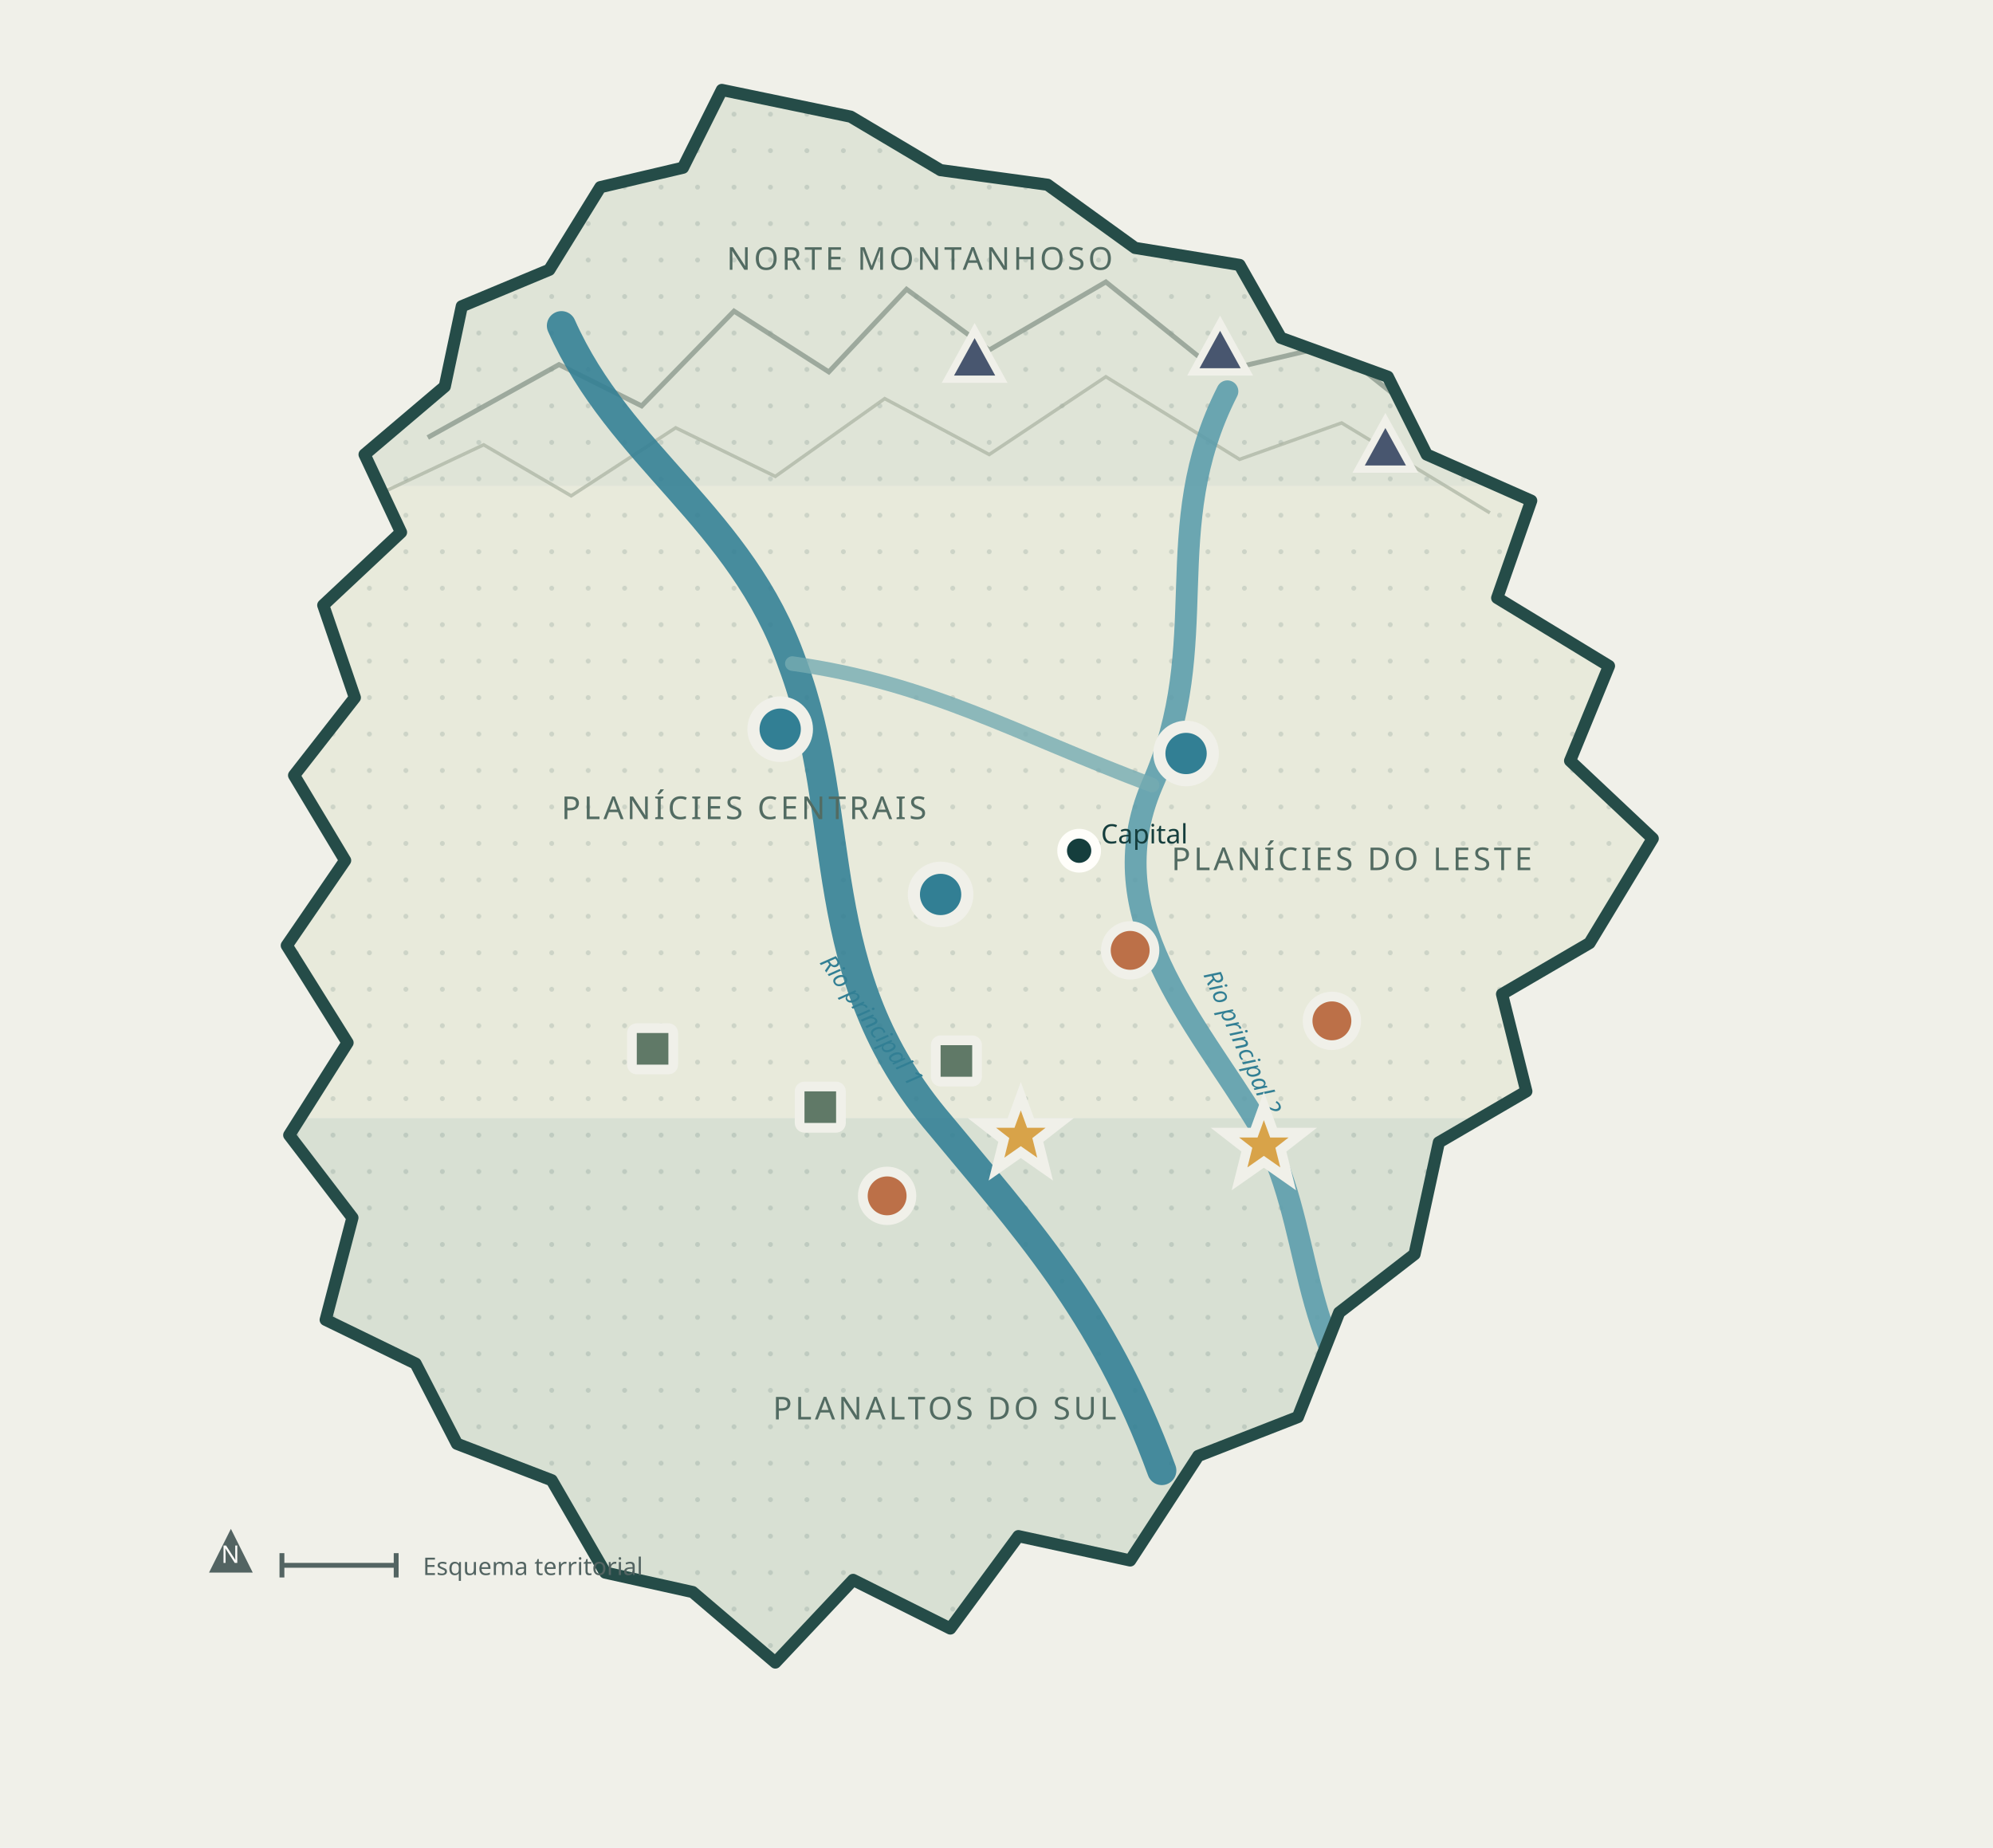
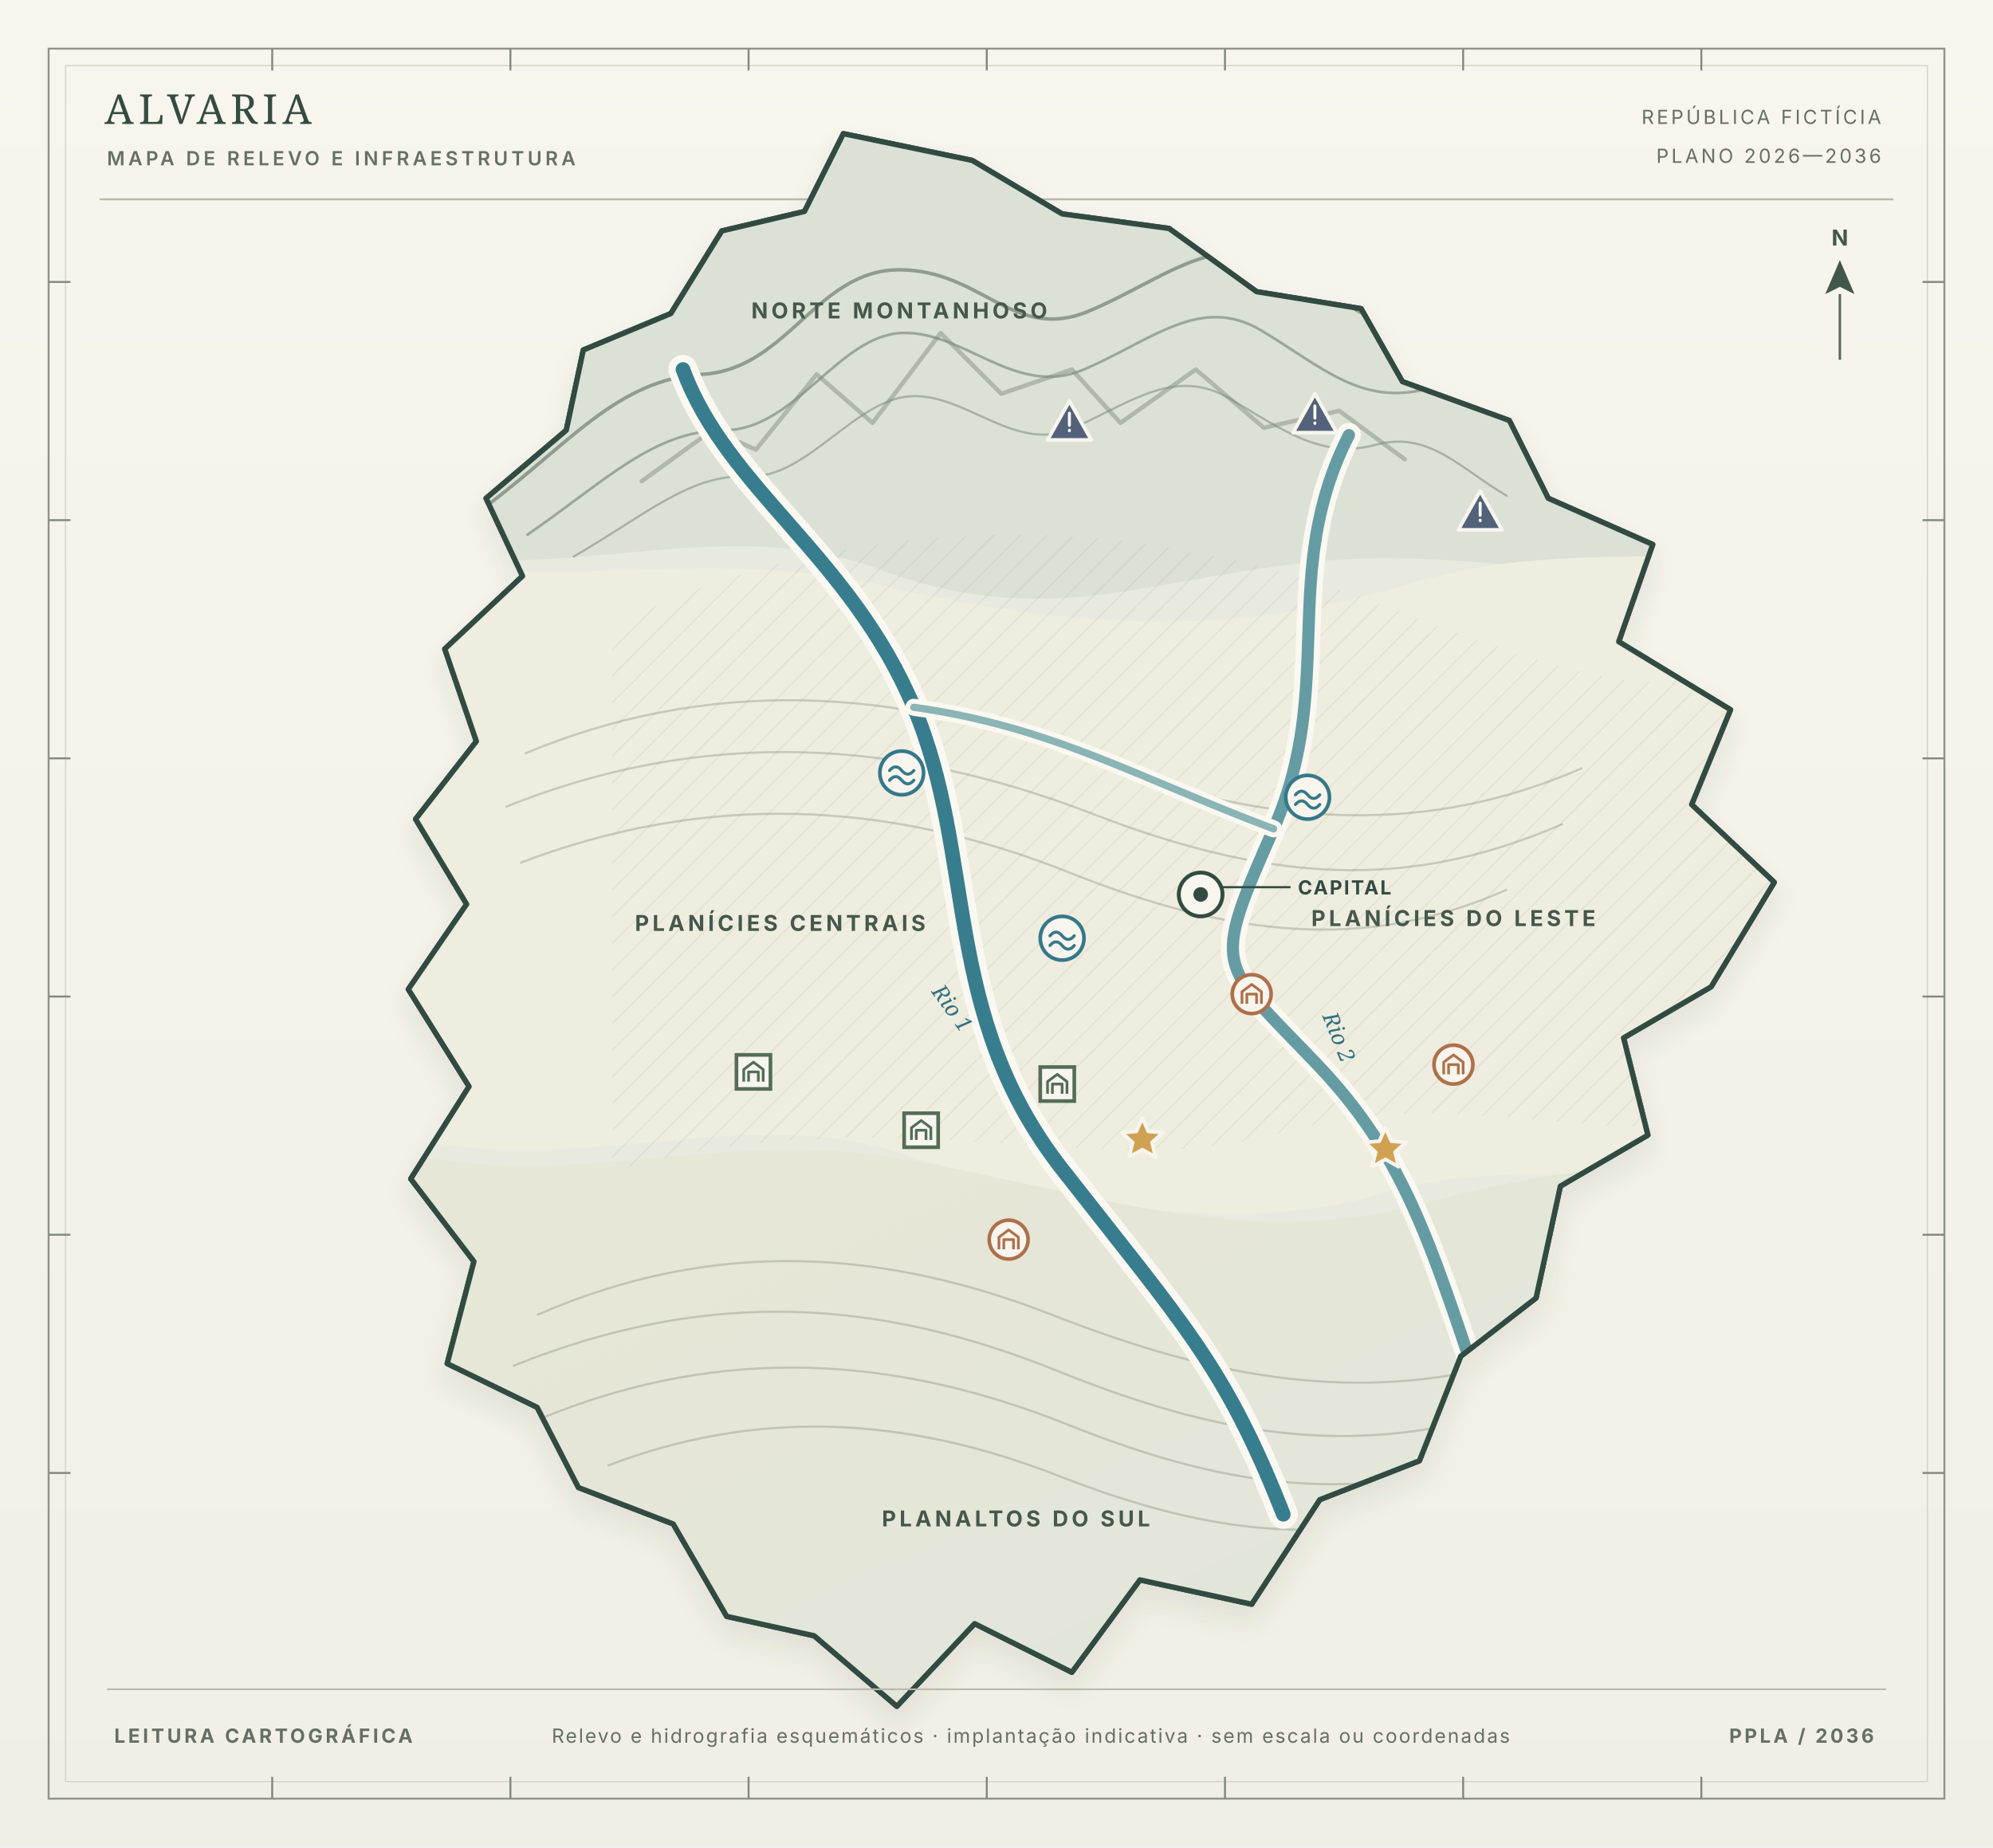
- <svg xmlns="http://www.w3.org/2000/svg" viewBox="0 0 820 760" role="img" aria-labelledby="title desc">
+ <svg xmlns="http://www.w3.org/2000/svg" width="820" height="760" viewBox="0 0 820 760" role="img" aria-labelledby="title desc">
  <defs>
+     <linearGradient id="paper" x1="0" y1="0" x2="0" y2="1">
+       <stop stop-color="#f7f5ed" />
+       <stop offset="1" stop-color="#f1efe5" />
+     </linearGradient>
+     <linearGradient id="upland" x1="0" y1="0" x2="1" y2="1">
+       <stop stop-color="#e8e7d7" />
+       <stop offset="1" stop-color="#dfe5d8" />
+     </linearGradient>
    <clipPath id="country">
      <path d="M297 37 350 48 387 70 431 76 467 102 510 109 527 139 571 155 587 187 630 206 616 246 662 274 646 313 680 345 654 388 618 409 628 449 592 470 582 516 551 540 534 583 493 599 465 642 419 632 391 670 351 650 319 684 285 655 249 647 227 609 188 594 171 561 134 543 145 501 119 467 143 429 118 389 142 354 121 319 146 287 133 249 165 219 150 187 183 159 190 126 226 111 247 77 281 69Z" />
    </clipPath>
-     <pattern id="dots" width="15" height="15" patternUnits="userSpaceOnUse">
-       <circle cx="2" cy="2" r="1" fill="#153e3d" opacity=".13" />
+     <filter id="relief-shadow" x="-20%" y="-20%" width="140%" height="145%">
+       <feDropShadow dx="0" dy="6" stdDeviation="5" flood-color="#3b4d41" flood-opacity=".10" />
+     </filter>
+     <pattern id="field-hatch" width="11" height="11" patternUnits="userSpaceOnUse">
+       <path d="M0 11 11 0" stroke="#74836f" stroke-opacity=".20" stroke-width=".6" />
    </pattern>
+     <g id="water">
+       <circle r="9" fill="#f7f5ed" stroke="#34788a" stroke-width="1.5" />
+       <path d="M-5-1q2.5-3 5 0t5 0M-5 3q2.5-3 5 0t5 0" fill="none" stroke="#34788a" stroke-width="1.25" stroke-linecap="round" />
+     </g>
+     <g id="works">
+       <rect x="-7" y="-7" width="14" height="14" fill="#f7f5ed" stroke="#526d57" stroke-width="1.5" />
+       <path d="M-4 4v-5l4-3 4 3v5M-2 4V0h4v4" fill="none" stroke="#526d57" stroke-width="1.1" stroke-linejoin="round" />
+     </g>
+     <g id="solar">
+       <path d="m0-9 2.5 5.5 6 .5-4.5 4 1.4 6L0 4l-5.4 3 1.4-6-4.5-4 6-.5Z" fill="#d1a153" stroke="#f7f5ed" stroke-width="1.5" stroke-linejoin="round" />
+     </g>
+     <g id="urban">
+       <circle r="8" fill="#f7f5ed" stroke="#ae704c" stroke-width="1.5" />
+       <path d="M-4 4V-1l4-3 4 3v5M-2 4V0h4v4" fill="none" stroke="#ae704c" stroke-width="1.1" stroke-linejoin="round" />
+     </g>
+     <g id="seismic">
+       <path d="M0-9 9 7H-9Z" fill="#52627a" stroke="#f7f5ed" stroke-width="1.5" stroke-linejoin="round" />
+       <path d="M0-4v5m0 2v.2" stroke="#fff" stroke-width="1.2" stroke-linecap="round" />
+     </g>
  </defs>
-   <rect width="820" height="760" fill="#f0f0e9" />
-   <g clip-path="url(#country)">
-     <rect x="100" y="20" width="610" height="180" fill="#dfe4d7" />
-     <rect x="100" y="200" width="610" height="260" fill="#e8eadb" />
-     <rect x="100" y="460" width="610" height="250" fill="#d8e0d3" />
-     <rect x="100" y="20" width="610" height="700" fill="url(#dots)" />
-     <path d="M176 180 230 150 264 167 302 128 341 153 373 119 407 144 455 116 501 153 548 142 592 177 660 215" fill="none" stroke="#87968a" stroke-width="2" opacity=".75" />
-     <path d="M146 208 199 183 235 204 278 176 319 196 364 164 407 187 455 155 510 189 552 174 613 211" fill="none" stroke="#a5ad9d" stroke-width="1.4" opacity=".65" />
-     <path d="M231 134 C255 188 305 213 326 273 C350 337 333 400 387 463 C420 503 454 539 478 605" fill="none" stroke="#327f94" stroke-width="12" stroke-linecap="round" opacity=".88" />
-     <path d="M505 161 C476 218 500 264 474 323 C451 377 492 420 518 463 C541 503 533 554 571 590" fill="none" stroke="#5b9cab" stroke-width="9" stroke-linecap="round" opacity=".88" />
-     <path d="M326 273 C383 281 418 302 474 323" fill="none" stroke="#75abb2" stroke-width="6" stroke-linecap="round" opacity=".8" />
-     <g fill="#526b62" font-family="system-ui, sans-serif" font-size="13" letter-spacing="1.3">
-       <text x="299" y="111">NORTE MONTANHOSO</text>
-       <text x="231" y="337">PLANÍCIES CENTRAIS</text>
-       <text x="482" y="358">PLANÍCIES DO LESTE</text>
-       <text x="318" y="584">PLANALTOS DO SUL</text>
+   <rect width="820" height="760" fill="url(#paper)" />
+   <rect x="20" y="20" width="780" height="720" fill="none" stroke="#8e9488" stroke-width=".8" />
+   <rect x="27" y="27" width="766" height="706" fill="none" stroke="#d5d3c7" stroke-width=".5" />
+   <g stroke="#81887c" stroke-width=".8">
+     <path d="M112 20v9M210 20v9M308 20v9M406 20v9M504 20v9M602 20v9M700 20v9M112 731v9M210 731v9M308 731v9M406 731v9M504 731v9M602 731v9M700 731v9" />
+     <path d="M20 116h9M20 214h9M20 312h9M20 410h9M20 508h9M20 606h9M791 116h9M791 214h9M791 312h9M791 410h9M791 508h9M791 606h9" />
+   </g>
+   <text x="43" y="51" fill="#344b41" font-family="Georgia,serif" font-size="17" letter-spacing="2">ALVARIA</text>
+   <text x="44" y="68" fill="#657066" font-family="system-ui,-apple-system,Segoe UI,sans-serif" font-size="8" font-weight="600" letter-spacing="1.4">MAPA DE RELEVO E INFRAESTRUTURA</text>
+   <text x="774" y="51" text-anchor="end" fill="#667066" font-family="system-ui,-apple-system,Segoe UI,sans-serif" font-size="8" letter-spacing="1.1">REPÚBLICA FICTÍCIA</text>
+   <text x="774" y="67" text-anchor="end" fill="#667066" font-family="system-ui,-apple-system,Segoe UI,sans-serif" font-size="8" letter-spacing="1.1">PLANO 2026—2036</text>
+   <path d="M41 82H779" stroke="#b9b9ac" stroke-width=".8" />
+   <g transform="translate(50 18)" filter="url(#relief-shadow)">
+     <path d="M297 37 350 48 387 70 431 76 467 102 510 109 527 139 571 155 587 187 630 206 616 246 662 274 646 313 680 345 654 388 618 409 628 449 592 470 582 516 551 540 534 583 493 599 465 642 419 632 391 670 351 650 319 684 285 655 249 647 227 609 188 594 171 561 134 543 145 501 119 467 143 429 118 389 142 354 121 319 146 287 133 249 165 219 150 187 183 159 190 126 226 111 247 77 281 69Z" fill="#e7eadf" stroke="#304c43" stroke-width="2.2" stroke-linejoin="round" />
+     <g clip-path="url(#country)">
+       <rect x="100" y="20" width="610" height="700" fill="#e8eadf" />
+       <path d="M100 20H710V211c-83 19-147-5-218 2s-111 29-181 3-144 14-211-14Z" fill="#dce1d5" />
+       <path d="M100 210c77 17 139-4 213 13s142 22 214 0 116-2 183-24v264c-63 12-130-8-191 10s-130 5-200-17-146 17-219-12Z" fill="#efeddf" />
+       <path d="M100 452c76 24 139-6 216 6s142 40 220 19 118-14 174-28v271H100Z" fill="url(#upland)" />
+       <path d="M202 239c103-49 214-47 317-8s113 37 166 20v188c-72 20-131-13-208 9s-160-17-275 16Z" fill="url(#field-hatch)" opacity=".52" />
+       <g fill="none" stroke="#7e8b7d" stroke-linecap="round" stroke-linejoin="round">
+         <path d="M149 191c35-26 55-53 90-55s47-43 81-43 47 30 78 17 54-35 82-18 46 34 76 25 44 6 77 33" stroke-width="1.45" opacity=".8" />
+         <path d="M167 202c32-22 52-43 81-43s47-39 73-40 47 27 75 15 48-31 73-16 41 31 68 24 40 10 63 28" stroke-width="1.1" opacity=".68" />
+         <path d="M186 211c31-18 48-34 72-33s44-32 67-33 43 24 67 13 42-25 64-12 38 25 60 19 35 10 54 21" stroke-width=".9" opacity=".55" />
+         <path d="M214 180 243 159l18 8 25-31 23 20 28-37 25 25 29-10 20 22 31-22 28 24 31-7 27 20" stroke-width="1.8" opacity=".48" />
+       </g>
+       <g fill="none" stroke="#89927f" stroke-width=".9" opacity=".4">
+         <path d="M166 292c74-31 151-28 230 2s143 31 205 4" />
+         <path d="M158 314c82-33 162-28 242 3s135 29 193 4" />
+         <path d="M164 337c76-29 151-26 226 4s128 30 180 7" />
+         <path d="M171 523c73-32 143-27 212 0s139 42 219 9" />
+         <path d="M161 544c82-33 152-27 224 2s133 39 211 7" />
+         <path d="M174 565c74-30 145-25 215 3s126 35 201 6" />
+         <path d="M200 585c60-23 121-21 185 4s115 31 177 8" />
+       </g>
+       <g fill="none" stroke-linecap="round" stroke-linejoin="round">
+         <path d="M231 134C249 183 300 211 326 273S337 399 387 463 454 544 478 605" stroke="#faf8f1" stroke-width="12" />
+         <path d="M231 134C249 183 300 211 326 273S337 399 387 463 454 544 478 605" stroke="#397d8d" stroke-width="6" />
+         <path d="M505 161C476 218 500 264 474 323S451 377 492 420 541 503 571 590" stroke="#faf8f1" stroke-width="10" />
+         <path d="M505 161C476 218 500 264 474 323S451 377 492 420 541 503 571 590" stroke="#659ca3" stroke-width="5" />
+         <path d="M326 273C383 281 418 302 474 323" stroke="#faf8f1" stroke-width="7" />
+         <path d="M326 273C383 281 418 302 474 323" stroke="#8ab4b5" stroke-width="3" />
+       </g>
+       <g fill="#316f80" font-family="Georgia,serif" font-size="9" font-style="italic">
+         <text x="333" y="390" transform="rotate(54 333 390)">Rio 1</text>
+         <text x="494" y="400" transform="rotate(68 494 400)">Rio 2</text>
+       </g>
+       <g fill="#45584c" font-family="system-ui,-apple-system,Segoe UI,sans-serif" font-size="9" font-weight="700" letter-spacing="1.4">
+         <text x="320" y="113" text-anchor="middle">NORTE MONTANHOSO</text>
+         <text x="271" y="365" text-anchor="middle">PLANÍCIES CENTRAIS</text>
+         <text x="548" y="363" text-anchor="middle">PLANÍCIES DO LESTE</text>
+         <text x="368" y="610" text-anchor="middle">PLANALTOS DO SUL</text>
+       </g>
+       <g transform="translate(390 156)">
+         <use href="#seismic" />
+       </g>
+       <g transform="translate(491 153)">
+         <use href="#seismic" />
+       </g>
+       <g transform="translate(559 193)">
+         <use href="#seismic" />
+       </g>
+       <g transform="translate(321 300)">
+         <use href="#water" />
+       </g>
+       <g transform="translate(387 368)">
+         <use href="#water" />
+       </g>
+       <g transform="translate(488 310)">
+         <use href="#water" />
+       </g>
+       <g transform="translate(420 451)">
+         <use href="#solar" />
+       </g>
+       <g transform="translate(520 455)">
+         <use href="#solar" />
+       </g>
+       <g transform="translate(260 423)">
+         <use href="#works" />
+       </g>
+       <g transform="translate(329 447)">
+         <use href="#works" />
+       </g>
+       <g transform="translate(385 428)">
+         <use href="#works" />
+       </g>
+       <g transform="translate(465 391)">
+         <use href="#urban" />
+       </g>
+       <g transform="translate(548 420)">
+         <use href="#urban" />
+       </g>
+       <g transform="translate(365 492)">
+         <use href="#urban" />
+       </g>
+       <circle cx="444" cy="350" r="9" fill="#f7f5ed" stroke="#304c43" stroke-width="1.6" />
+       <circle cx="444" cy="350" r="3" fill="#304c43" />
+       <path d="M453 347h28" stroke="#304c43" stroke-width=".9" />
+       <text x="484" y="350" fill="#304c43" font-family="system-ui,-apple-system,Segoe UI,sans-serif" font-size="8" font-weight="700" letter-spacing=".7">CAPITAL</text>
    </g>
-     <g fill="#327f94" font-family="system-ui, sans-serif" font-size="10" font-style="italic">
-       <text x="337" y="396" transform="rotate(54 337 396)">Rio principal 1</text>
-       <text x="495" y="401" transform="rotate(66 495 401)">Rio principal 2</text>
-     </g>
-     <g fill="#48566f" stroke="#f0f0e9" stroke-width="3">
-       <path d="M390 156 401 136 412 156Z" />
-       <path d="M491 153 502 133 513 153Z" />
-       <path d="M559 193 570 173 581 193Z" />
-     </g>
-     <g fill="#327f94" stroke="#f0f0e9" stroke-width="5">
-       <circle cx="321" cy="300" r="11" />
-       <circle cx="387" cy="368" r="11" />
-       <circle cx="488" cy="310" r="11" />
-     </g>
-     <g fill="#d8a349" stroke="#f0f0e9" stroke-width="4">
-       <path d="M420 451 424 462 436 462 427 469 430 481 420 474 410 481 413 469 404 462 416 462Z" />
-       <path d="M520 455 524 466 536 466 527 473 530 485 520 478 510 485 513 473 504 466 516 466Z" />
-     </g>
-     <g fill="#607967" stroke="#f0f0e9" stroke-width="4">
-       <rect x="260" y="423" width="17" height="17" rx="2" />
-       <rect x="329" y="447" width="17" height="17" rx="2" />
-       <rect x="385" y="428" width="17" height="17" rx="2" />
-     </g>
-     <g fill="#bc7048" stroke="#f0f0e9" stroke-width="4">
-       <circle cx="465" cy="391" r="10" />
-       <circle cx="548" cy="420" r="10" />
-       <circle cx="365" cy="492" r="10" />
-     </g>
-     <circle cx="444" cy="350" r="7" fill="#153e3d" stroke="#fffefa" stroke-width="4" />
-     <text x="453" y="347" fill="#153e3d" font-family="system-ui, sans-serif" font-size="11">Capital</text>
+     <path d="M297 37 350 48 387 70 431 76 467 102 510 109 527 139 571 155 587 187 630 206 616 246 662 274 646 313 680 345 654 388 618 409 628 449 592 470 582 516 551 540 534 583 493 599 465 642 419 632 391 670 351 650 319 684 285 655 249 647 227 609 188 594 171 561 134 543 145 501 119 467 143 429 118 389 142 354 121 319 146 287 133 249 165 219 150 187 183 159 190 126 226 111 247 77 281 69Z" fill="none" stroke="#304c43" stroke-width="2.2" stroke-linejoin="round" />
  </g>
-   <path d="M297 37 350 48 387 70 431 76 467 102 510 109 527 139 571 155 587 187 630 206 616 246 662 274 646 313 680 345 654 388 618 409 628 449 592 470 582 516 551 540 534 583 493 599 465 642 419 632 391 670 351 650 319 684 285 655 249 647 227 609 188 594 171 561 134 543 145 501 119 467 143 429 118 389 142 354 121 319 146 287 133 249 165 219 150 187 183 159 190 126 226 111 247 77 281 69Z" fill="none" stroke="#254c48" stroke-width="5" stroke-linejoin="round" />
-   <g transform="translate(86 629)" font-family="system-ui, sans-serif" fill="#536462">
-     <path d="M0 18 9 0 18 18Z" fill="#536462" />
-     <text x="5" y="14" fill="#fffefa" font-size="10">N</text>
-     <path d="M30 15h47" stroke="#536462" stroke-width="2" />
-     <path d="M30 10v10M77 10v10" stroke="#536462" stroke-width="2" />
-     <text x="88" y="19" font-size="10">Esquema territorial</text>
+   <g transform="translate(757 113)" fill="#43564b" font-family="system-ui,-apple-system,Segoe UI,sans-serif" text-anchor="middle">
+     <text y="-12" font-size="9" font-weight="700" letter-spacing="1.5">N</text>
+     <path d="M0-6 6 8 0 5-6 8Z" />
+     <path d="M0 8v27" fill="none" stroke="#56665b" stroke-width="1" />
+   </g>
+   <path d="M44 695H776" stroke="#b9b9ac" stroke-width=".7" />
+   <g transform="translate(47 709)" fill="#647066" font-family="system-ui,-apple-system,Segoe UI,sans-serif">
+     <text y="8" font-size="8" font-weight="700" letter-spacing="1.2">LEITURA CARTOGRÁFICA</text>
+     <text x="180" y="8" font-size="8" letter-spacing=".7">Relevo e hidrografia esquemáticos · implantação indicativa · sem escala ou coordenadas</text>
+     <text x="724" y="8" text-anchor="end" font-size="8" font-weight="700" letter-spacing="1.1">PPLA  /  2036</text>
  </g>
</svg>
